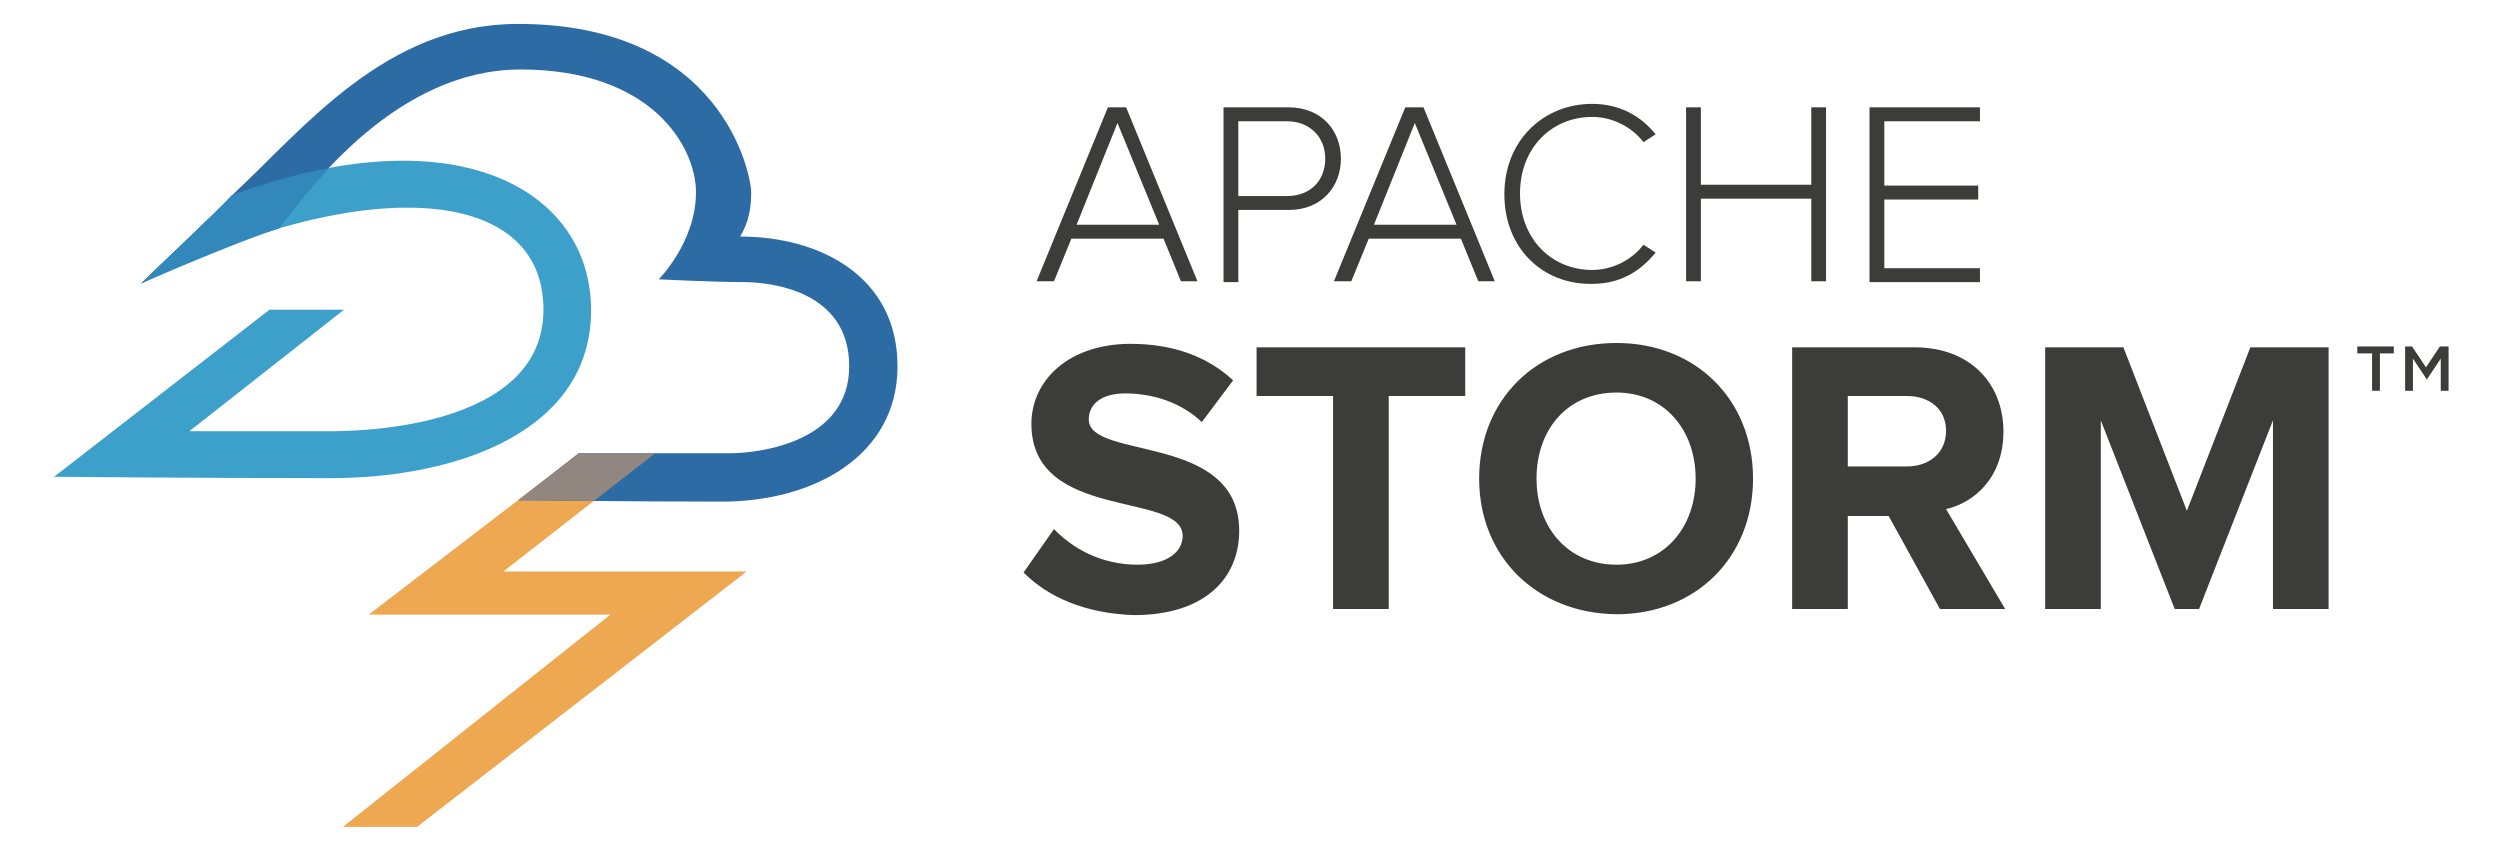
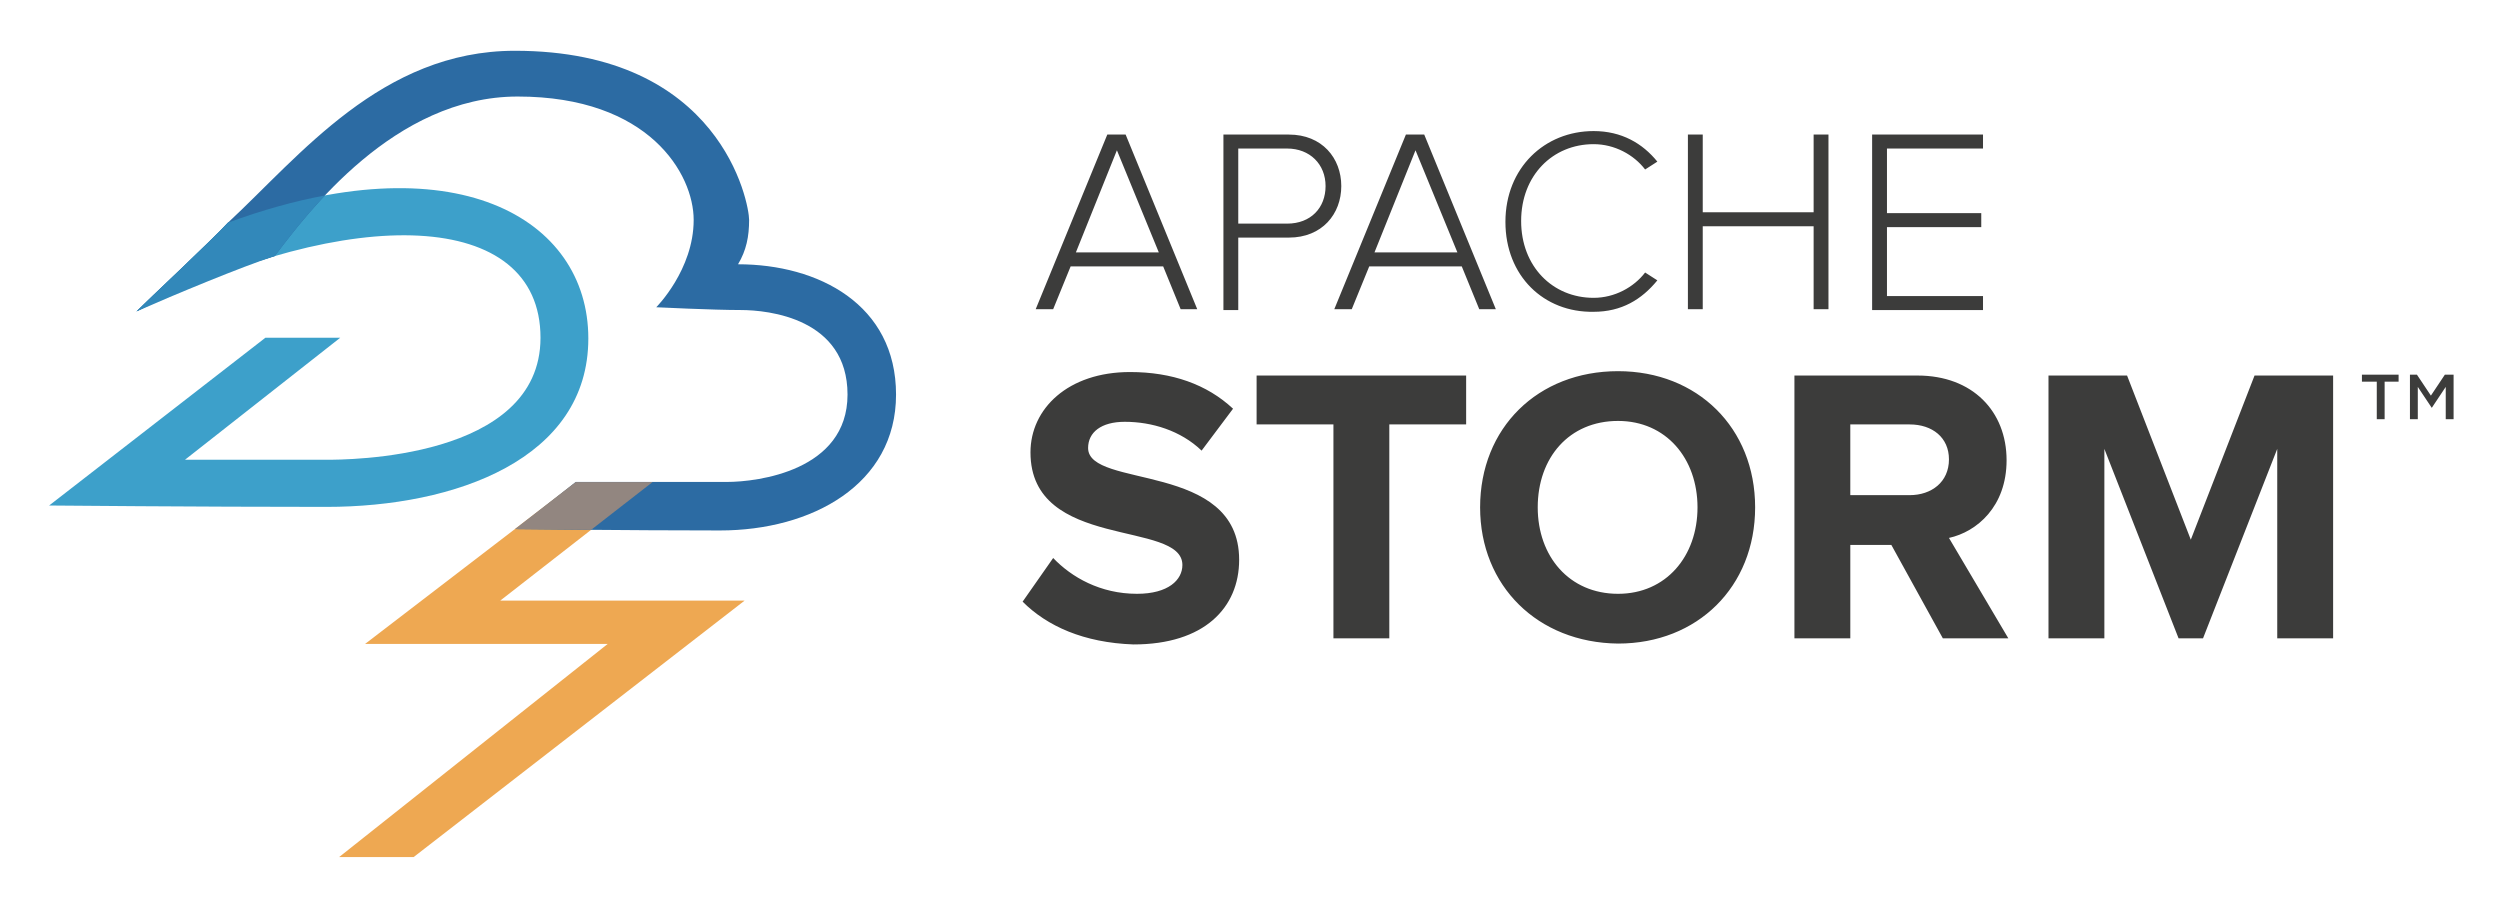
- <svg xmlns="http://www.w3.org/2000/svg" viewBox="-5.60 164.76 499.20 168.48">
+ <svg xmlns="http://www.w3.org/2000/svg" viewBox="-4.56 159.44 497.12 179.12">
  <path fill="#3C3C3B" d="M230.208 220.92l-3.472-8.507h-18.403l-3.472 8.507h-3.473l14.236-34.722h3.646l14.236 34.722h-3.298zm-12.673-31.597l-8.16 20.312h16.493l-8.333-20.312zm21.18 31.597v-34.722h13.021c6.598 0 10.416 4.688 10.416 10.243s-3.818 10.243-10.416 10.243h-10.07v14.41h-2.951v-.174zm20.312-24.479c0-4.34-3.125-7.465-7.639-7.465h-9.722v14.931h9.722c4.688-.001 7.639-3.126 7.639-7.466zm30.557 24.479l-3.473-8.507h-18.402l-3.473 8.507h-3.473L275 186.198h3.646l14.235 34.722h-3.297zm-12.674-31.597l-8.16 20.312h16.493l-8.333-20.312zm17.881 14.236c0-10.764 7.812-18.056 17.535-18.056 5.556 0 9.723 2.431 12.674 6.077l-2.431 1.562c-2.257-2.952-6.076-5.035-10.243-5.035-8.16 0-14.41 6.25-14.41 15.278s6.25 15.278 14.41 15.278c4.167 0 7.986-2.083 10.243-5.035L325 215.19c-3.125 3.819-7.118 6.25-12.674 6.25-9.895.175-17.535-7.117-17.535-17.881zm61.285 17.361v-16.493h-22.049v16.493h-2.951v-34.722h2.951v15.452h22.049v-15.452h2.951v34.722h-2.951zm11.632 0v-34.722h22.049v2.778H370.66v12.847h18.75v2.778h-18.75v13.715h19.097v2.778h-22.049v-.174zm-168.923 58.16l6.077-8.681c3.646 3.819 9.375 7.118 16.667 7.118 6.25 0 9.028-2.777 9.028-5.729 0-9.028-30.208-2.778-30.208-22.396 0-8.681 7.465-15.973 19.792-15.973 8.333 0 15.278 2.431 20.486 7.292l-6.25 8.333c-4.167-3.993-9.896-5.729-15.278-5.729-4.688 0-7.292 2.083-7.292 5.208 0 8.159 30.035 2.604 30.035 22.222 0 9.549-6.944 16.841-21.007 16.841-9.897-.346-17.189-3.645-22.05-8.506zm61.805 7.291v-42.534h-15.277v-9.722h41.666v9.722h-15.277v42.534H260.59zm29.167-26.041c0-15.799 11.458-27.083 27.431-27.083 15.799 0 27.257 11.285 27.257 27.083s-11.458 27.083-27.257 27.083c-15.973-.173-27.431-11.458-27.431-27.083zm43.229 0c0-9.723-6.25-17.188-15.799-17.188-9.723 0-15.973 7.292-15.973 17.188 0 9.723 6.25 17.188 15.973 17.188 9.549 0 15.799-7.465 15.799-17.188zm48.785 26.041l-10.243-18.576h-8.159v18.576h-11.111v-52.256h24.479c10.938 0 17.708 7.118 17.708 16.84 0 9.201-5.902 14.236-11.458 15.451l11.806 19.965h-13.022zm1.215-35.59c0-4.34-3.299-6.944-7.812-6.944h-11.806v14.062h11.806c4.34 0 7.812-2.604 7.812-7.118zm65.278 35.59v-37.673l-14.757 37.673h-4.861l-14.757-37.673v37.673h-11.111v-52.256h15.625l12.674 32.639 12.674-32.639h15.625v52.256h-11.112zm19.618-51.041h-2.777v-1.389h7.291v1.389h-2.777v7.465h-1.562v-7.465h-.175zm6.424-1.389h1.736l2.777 4.167 2.778-4.167h1.735v8.854h-1.562v-6.423l-2.777 4.167-2.778-4.167v6.423h-1.562v-8.854h-.347z" />
  <path fill="#EEA852" fill-rule="evenodd" d="M124.556 255.777h-15.162l-41.352 31.702h48.244l-53.413 42.388h14.818l65.818-51.003H94.921z" clip-rule="evenodd" />
  <path fill="#3DA0CA" fill-rule="evenodd" d="M63.091 226.603H48.208L5.21 259.96s29.491.275 55.125.275 52.093-9.511 52.093-33.496c0-23.983-26.737-39.56-71.664-23.019-3.032 3.308-15.986 15.438-18.191 17.643 42.722-21.502 80.344-20.399 80.344 5.239 0 24.261-38.726 24.261-42.583 24.261H32.22l30.871-24.26z" clip-rule="evenodd" />
  <path fill="#2C6BA3" fill-rule="evenodd" d="M40.765 203.721c-3.032 3.308-15.986 15.438-18.191 17.643 9.538-4.801 18.823-8.474 27.49-11 6.452-8.511 23.777-31.729 48.307-31.729 26.185 0 35.004 15.437 35.004 24.535 0 9.925-7.442 17.367-7.442 17.367s11.3.553 16.813.553c5.512 0 21.223 1.654 21.223 16.816 0 15.162-17.916 17.367-23.979 17.367h-30.043l-11.852 9.374s22.325.274 40.517.274c18.191 0 35.004-9.097 35.004-27.016 0-17.918-15.435-25.914-31.421-25.914 1.654-2.757 2.205-5.514 2.205-8.822s-5.512-33.633-46.581-33.633c-26.459.001-42.758 20.91-57.054 34.185z" clip-rule="evenodd" />
  <path fill="#928680" fill-rule="evenodd" d="M109.917 255.292h15.292l-12.239 9.512c-7.373-.06-13.198-.126-15.154-.148l12.101-9.364z" clip-rule="evenodd" />
  <path fill="#3288BA" fill-rule="evenodd" d="M50.064 210.364c-.093.027-.189.056-.282.086-6.203 2.014-19.475 7.508-27.208 10.914 2.205-2.204 15.159-14.335 18.191-17.643 6.866-2.528 13.304-4.303 19.29-5.415-4.453 4.718-7.833 9.212-9.991 12.058z" clip-rule="evenodd" />
</svg>
